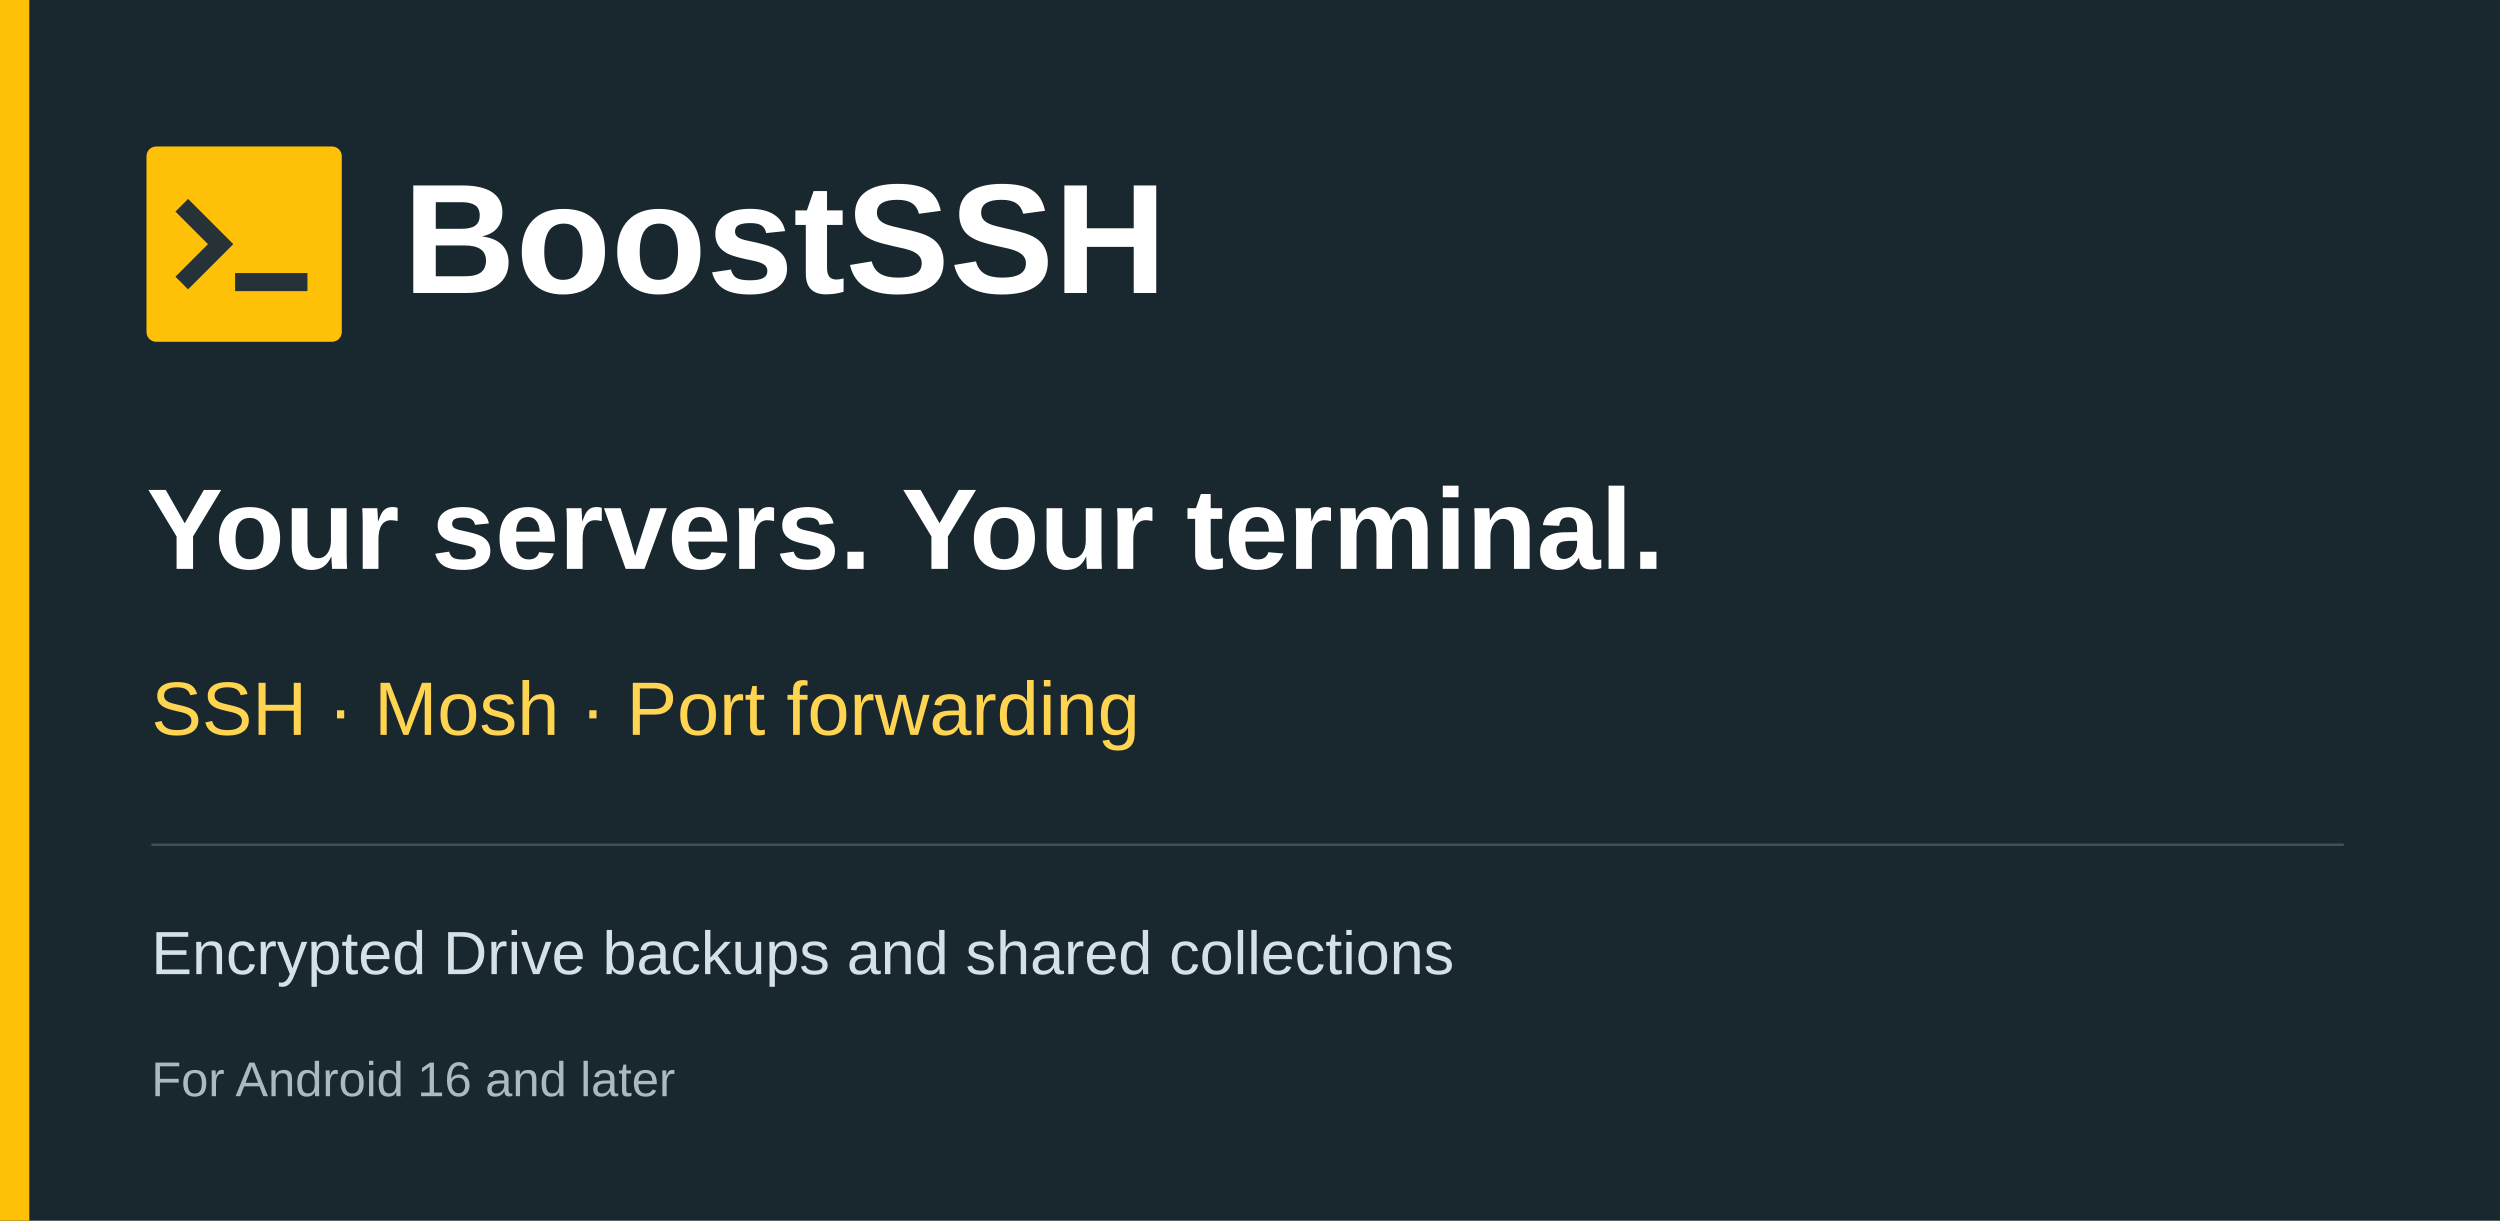
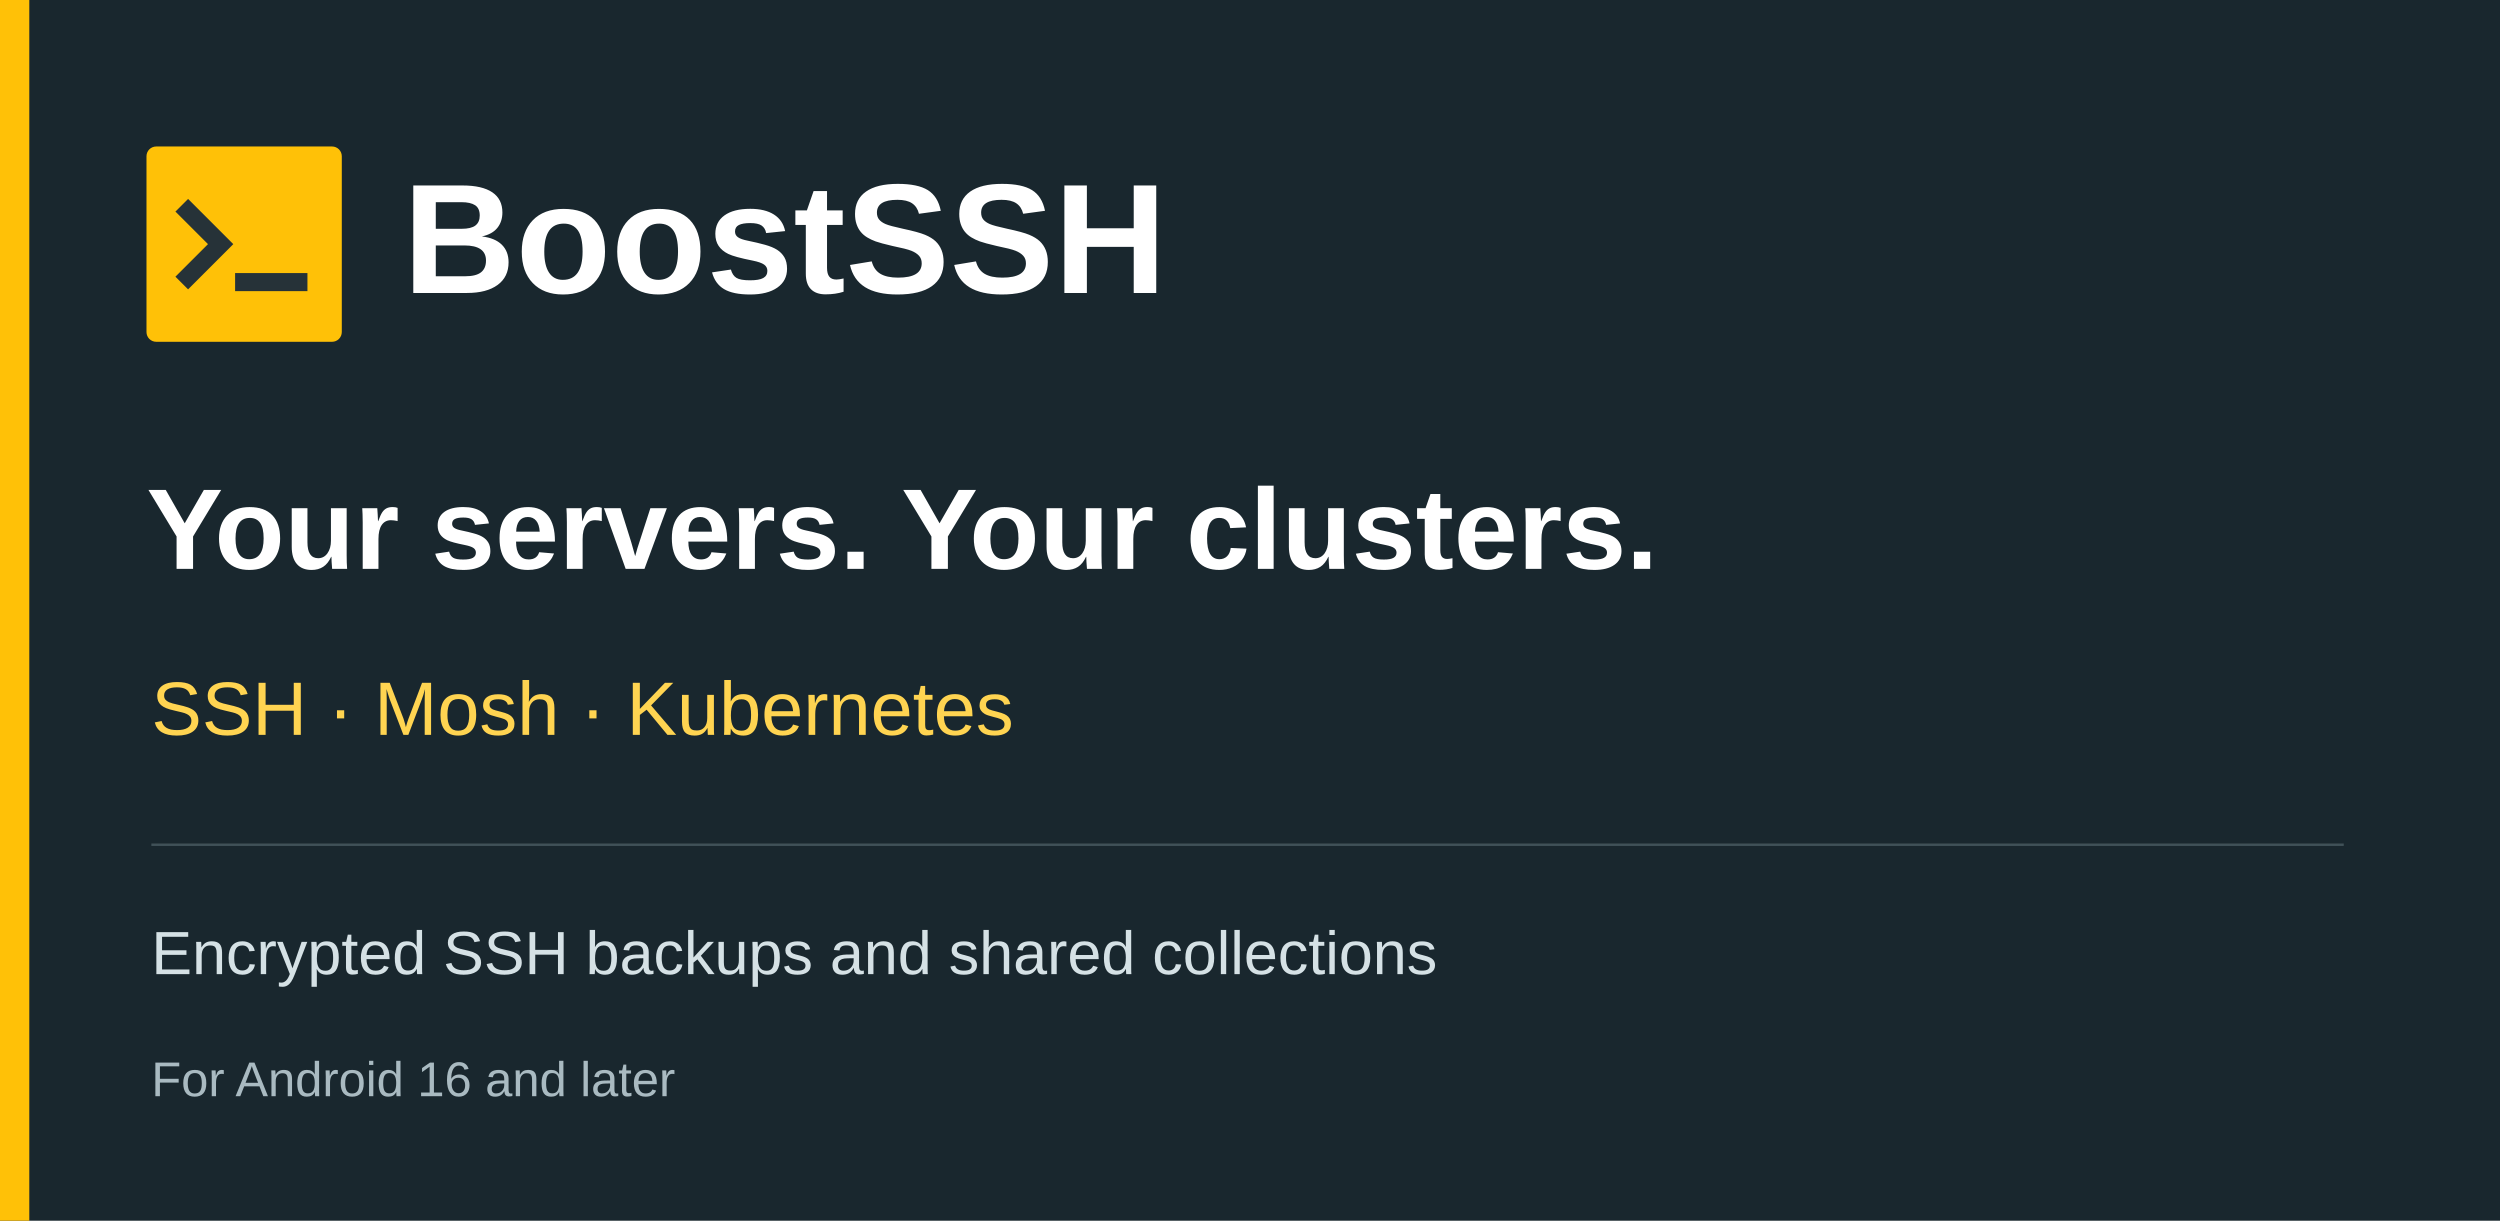
<svg xmlns="http://www.w3.org/2000/svg" width="1024" height="500" viewBox="0 0 1024 500">
  <rect width="1024" height="500" fill="#19272e" />
  <rect x="0" y="0" width="12" height="500" fill="#ffc107" />
  <rect x="60" y="60" width="80" height="80" rx="4" fill="#ffc107" />
  <path transform="translate(60 60) scale(.74074)" fill="#263238" d="M23 29 48 54 23 79 16 72 34 54 16 36ZM49 70H89V80H49Z" />
  <text x="165" y="120" fill="#ffffff" font-family="Arial,sans-serif" font-size="64" font-weight="700">BoostSSH</text>
-   <text x="60" y="233" fill="#ffffff" font-family="Arial,sans-serif" font-size="47" font-weight="700">Your servers. Your terminal.</text>
-   <text x="62" y="301" fill="#ffd451" font-family="Arial,sans-serif" font-size="31">SSH · Mosh · Port forwarding</text>
+   <text x="60" y="233" fill="#ffffff" font-family="Arial,sans-serif" font-size="47" font-weight="700">Your servers. Your clusters.</text>
+   <text x="62" y="301" fill="#ffd451" font-family="Arial,sans-serif" font-size="31">SSH · Mosh · Kubernetes</text>
  <path d="M62 346H960" stroke="#405158" />
-   <text x="62" y="399" fill="#d5e1e5" font-family="Arial,sans-serif" font-size="25">Encrypted Drive backups and shared collections</text>
+   <text x="62" y="399" fill="#d5e1e5" font-family="Arial,sans-serif" font-size="25">Encrypted SSH backups and shared collections</text>
  <text x="62" y="449" fill="#a9bac1" font-family="Arial,sans-serif" font-size="20">For Android 16 and later</text>
</svg>
